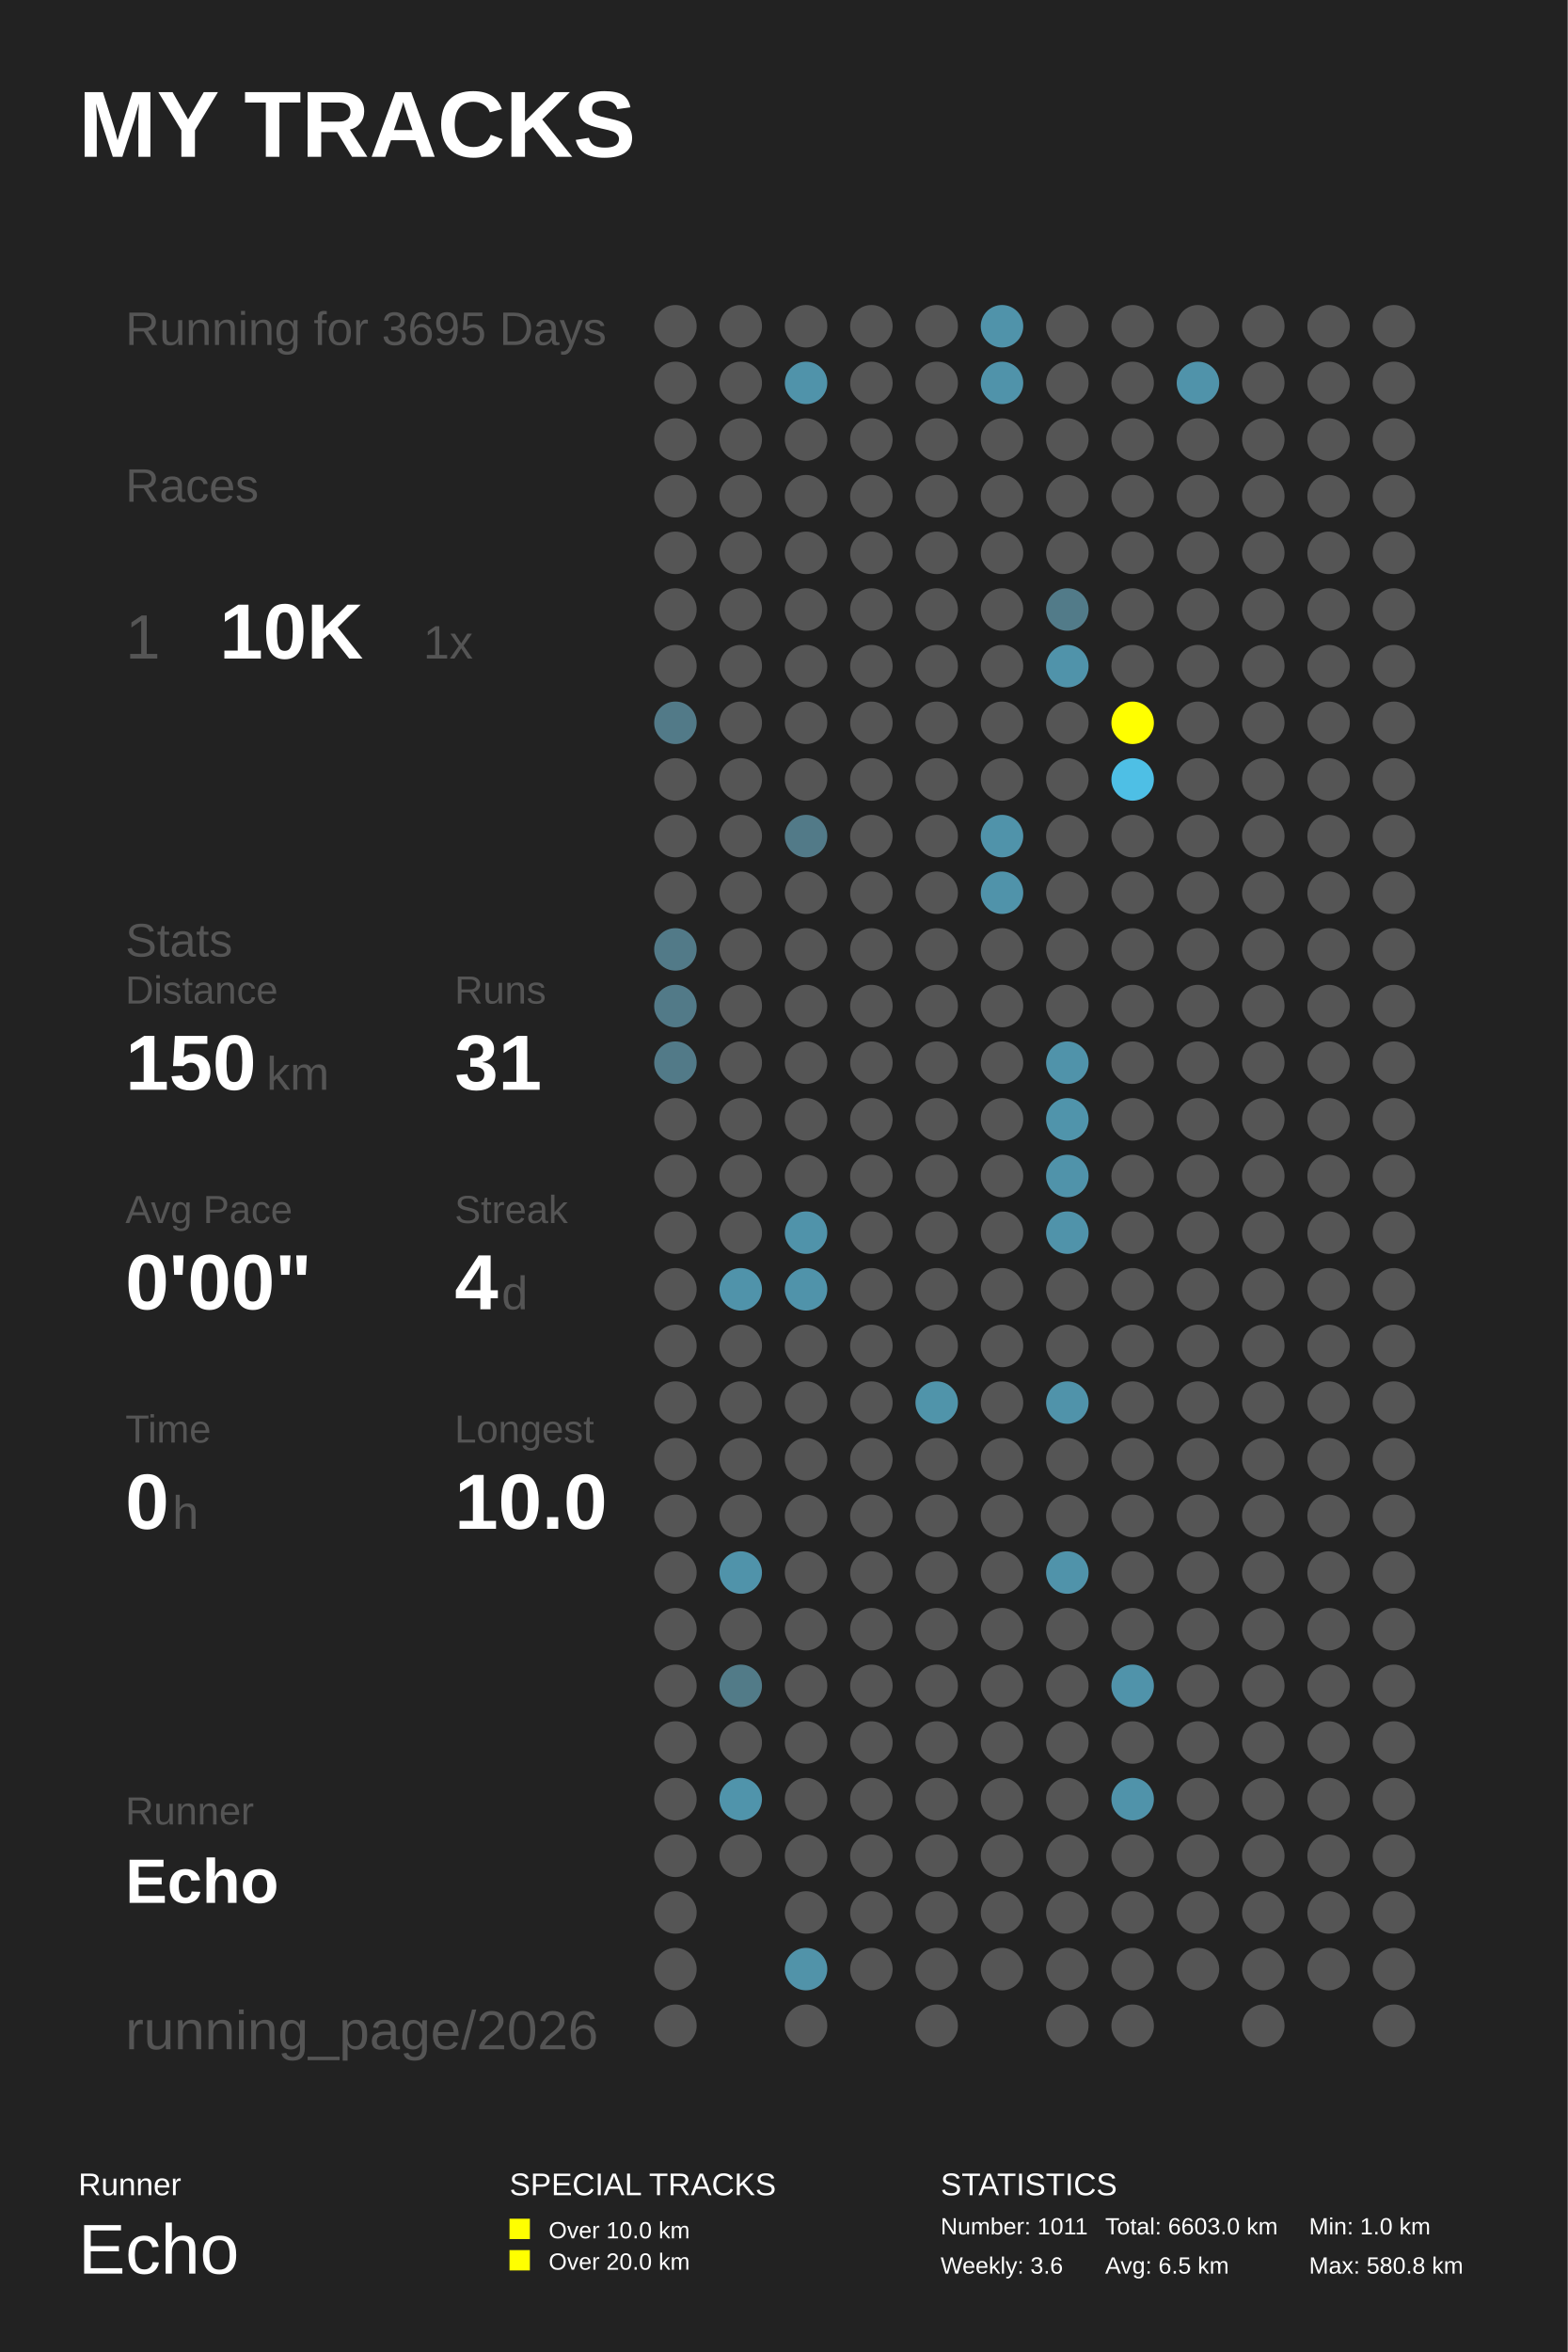
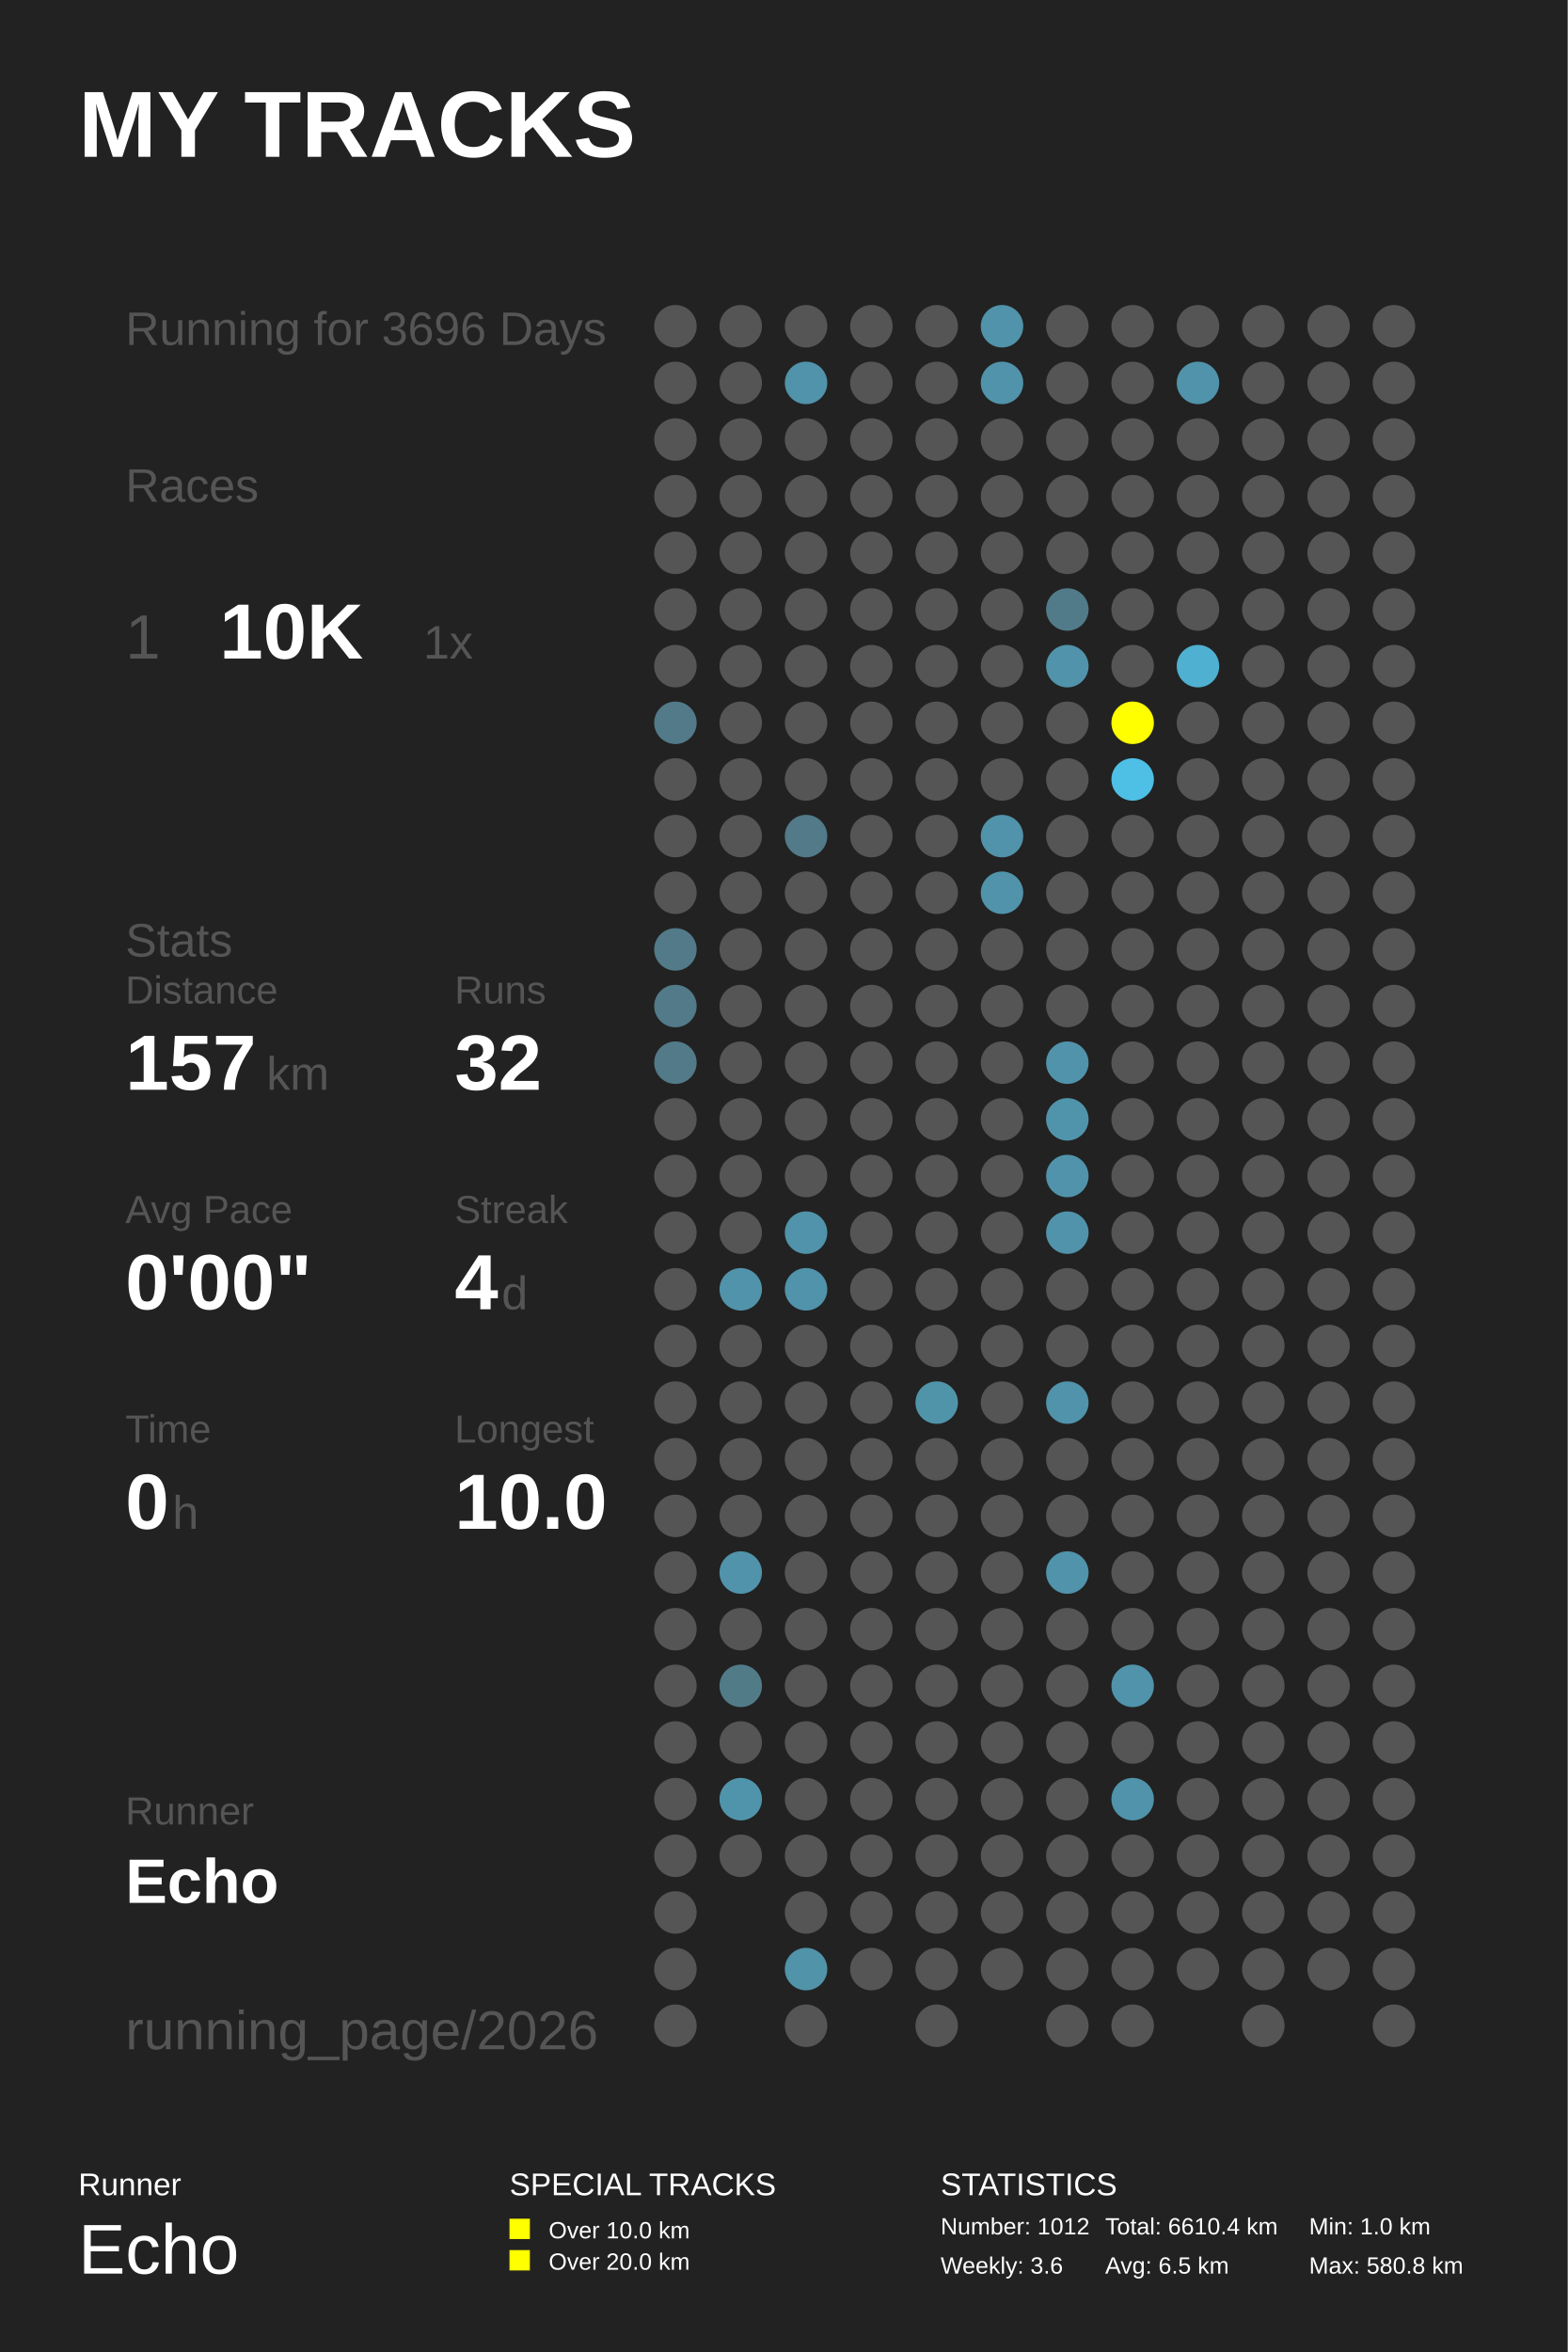
<svg xmlns="http://www.w3.org/2000/svg" baseProfile="full" height="300mm" version="1.1" viewBox="0,0,200,300" width="200mm">
  <defs />
  <rect fill="#222222" height="300" width="200" x="0" y="0" />
  <text fill="#FFFFFF" style="font-size:12px; font-family:Arial; font-weight:bold;" x="10" y="20">MY TRACKS</text>
  <text fill="#FFFFFF" style="font-size:4px; font-family:Arial" x="10" y="280">Runner</text>
  <text fill="#FFFFFF" style="font-size:9px; font-family:Arial" x="10" y="290">Echo</text>
  <text fill="#FFFFFF" style="font-size:4px; font-family:Arial" x="65" y="280">SPECIAL TRACKS</text>
  <rect fill="#FFFF00" height="2.6" width="2.6" x="65" y="283" />
  <text fill="#FFFFFF" style="font-size:3px; font-family:Arial" x="70" y="285.5">Over 10.0 km</text>
  <rect fill="#FFFF00" height="2.6" width="2.6" x="65" y="287" />
  <text fill="#FFFFFF" style="font-size:3px; font-family:Arial" x="70" y="289.5">Over 20.0 km</text>
  <text fill="#FFFFFF" style="font-size:4px; font-family:Arial" x="120" y="280">STATISTICS</text>
-   <text fill="#FFFFFF" style="font-size:3px; font-family:Arial" x="120" y="285">Number: 1011</text>
+   <text fill="#FFFFFF" style="font-size:3px; font-family:Arial" x="120" y="285">Number: 1012</text>
  <text fill="#FFFFFF" style="font-size:3px; font-family:Arial" x="120" y="290">Weekly: 3.6</text>
-   <text fill="#FFFFFF" style="font-size:3px; font-family:Arial" x="141" y="285">Total: 6603.0 km</text>
+   <text fill="#FFFFFF" style="font-size:3px; font-family:Arial" x="141" y="285">Total: 6610.4 km</text>
  <text fill="#FFFFFF" style="font-size:3px; font-family:Arial" x="141" y="290">Avg: 6.5 km</text>
  <text fill="#FFFFFF" style="font-size:3px; font-family:Arial" x="167" y="285">Min: 1.0 km</text>
  <text fill="#FFFFFF" style="font-size:3px; font-family:Arial" x="167" y="290">Max: 580.8 km</text>
-   <text fill="#555555" style="font-size:6px; font-family:Arial;" x="16" y="44">Running for 3695 Days</text>
+   <text fill="#555555" style="font-size:6px; font-family:Arial;" x="16" y="44">Running for 3696 Days</text>
  <text fill="#555555" style="font-size:6px; font-family:Arial;" x="16" y="64">Races</text>
  <text fill="#555555" style="font-size:8px; font-family:Arial;" x="16" y="84">1</text>
  <text fill="#FFFFFF" style="font-size:10px; font-family:Arial; font-weight:bold;" x="28" y="84">10K</text>
  <text fill="#555555" style="font-size:6px; font-family:Arial;" x="54" y="84">1x</text>
  <text fill="#555555" style="font-size:6px; font-family:Arial;" x="16" y="122">Stats</text>
  <text fill="#555555" style="font-size:5px; font-family:Arial;" x="16" y="128">Distance</text>
-   <text fill="#FFFFFF" style="font-size:10px; font-family:Arial; font-weight:bold;" x="16" y="139">150</text>
+   <text fill="#FFFFFF" style="font-size:10px; font-family:Arial; font-weight:bold;" x="16" y="139">157</text>
  <text fill="#555555" style="font-size:6px; font-family:Arial;" x="34" y="139">km</text>
  <text fill="#555555" style="font-size:5px; font-family:Arial;" x="58" y="128">Runs</text>
-   <text fill="#FFFFFF" style="font-size:10px; font-family:Arial; font-weight:bold;" x="58" y="139">31</text>
+   <text fill="#FFFFFF" style="font-size:10px; font-family:Arial; font-weight:bold;" x="58" y="139">32</text>
  <text fill="#555555" style="font-size:5px; font-family:Arial;" x="16" y="156">Avg Pace</text>
  <text fill="#FFFFFF" style="font-size:10px; font-family:Arial; font-weight:bold;" x="16" y="167">0'00"</text>
  <text fill="#555555" style="font-size:5px; font-family:Arial;" x="58" y="156">Streak</text>
  <text fill="#FFFFFF" style="font-size:10px; font-family:Arial; font-weight:bold;" x="58" y="167">4</text>
  <text fill="#555555" style="font-size:6px; font-family:Arial;" x="64" y="167">d</text>
  <text fill="#555555" style="font-size:5px; font-family:Arial;" x="16" y="184">Time</text>
  <text fill="#FFFFFF" style="font-size:10px; font-family:Arial; font-weight:bold;" x="16" y="195">0</text>
  <text fill="#555555" style="font-size:6px; font-family:Arial;" x="22" y="195">h</text>
  <text fill="#555555" style="font-size:5px; font-family:Arial;" x="58" y="184">Longest</text>
  <text fill="#FFFFFF" style="font-size:10px; font-family:Arial; font-weight:bold;" x="58" y="195">10.0</text>
  <text fill="#555555" style="font-size:5px; font-family:Arial;" x="16" y="232.71">Runner</text>
  <text fill="#FFFFFF" style="font-size:8px; font-family:Arial; font-weight:bold;" x="16" y="242.71">Echo</text>
  <text fill="#555555" style="font-size:7px; font-family:Arial;" x="16" y="261.387">running_page/2026</text>
  <circle cx="86.167" cy="41.613" fill="#555555" r="2.71" />
  <circle cx="86.167" cy="48.839" fill="#555555" r="2.71" />
  <circle cx="86.167" cy="56.065" fill="#555555" r="2.71" />
  <circle cx="86.167" cy="63.29" fill="#555555" r="2.71" />
  <circle cx="86.167" cy="70.516" fill="#555555" r="2.71" />
  <circle cx="86.167" cy="77.742" fill="#555555" r="2.71" />
  <circle cx="86.167" cy="84.968" fill="#555555" r="2.71" />
  <circle cx="86.167" cy="92.194" fill="#527a88" r="2.71" />
  <circle cx="86.167" cy="99.419" fill="#555555" r="2.71" />
  <circle cx="86.167" cy="106.645" fill="#555555" r="2.71" />
  <circle cx="86.167" cy="113.871" fill="#555555" r="2.71" />
  <circle cx="86.167" cy="121.097" fill="#527a88" r="2.71" />
  <circle cx="86.167" cy="128.323" fill="#527a88" r="2.71" />
  <circle cx="86.167" cy="135.548" fill="#527a88" r="2.71" />
  <circle cx="86.167" cy="142.774" fill="#555555" r="2.71" />
  <circle cx="86.167" cy="150.0" fill="#555555" r="2.71" />
  <circle cx="86.167" cy="157.226" fill="#555555" r="2.71" />
  <circle cx="86.167" cy="164.452" fill="#555555" r="2.71" />
  <circle cx="86.167" cy="171.677" fill="#555555" r="2.71" />
  <circle cx="86.167" cy="178.903" fill="#555555" r="2.71" />
  <circle cx="86.167" cy="186.129" fill="#555555" r="2.71" />
  <circle cx="86.167" cy="193.355" fill="#555555" r="2.71" />
  <circle cx="86.167" cy="200.581" fill="#555555" r="2.71" />
  <circle cx="86.167" cy="207.806" fill="#555555" r="2.71" />
  <circle cx="86.167" cy="215.032" fill="#555555" r="2.71" />
  <circle cx="86.167" cy="222.258" fill="#555555" r="2.71" />
  <circle cx="86.167" cy="229.484" fill="#555555" r="2.71" />
  <circle cx="86.167" cy="236.71" fill="#555555" r="2.71" />
  <circle cx="86.167" cy="243.935" fill="#555555" r="2.71" />
  <circle cx="86.167" cy="251.161" fill="#555555" r="2.71" />
  <circle cx="86.167" cy="258.387" fill="#555555" r="2.71" />
  <circle cx="94.5" cy="41.613" fill="#555555" r="2.71" />
  <circle cx="94.5" cy="48.839" fill="#555555" r="2.71" />
  <circle cx="94.5" cy="56.065" fill="#555555" r="2.71" />
  <circle cx="94.5" cy="63.29" fill="#555555" r="2.71" />
  <circle cx="94.5" cy="70.516" fill="#555555" r="2.71" />
  <circle cx="94.5" cy="77.742" fill="#555555" r="2.71" />
  <circle cx="94.5" cy="84.968" fill="#555555" r="2.71" />
  <circle cx="94.5" cy="92.194" fill="#555555" r="2.71" />
  <circle cx="94.5" cy="99.419" fill="#555555" r="2.71" />
  <circle cx="94.5" cy="106.645" fill="#555555" r="2.71" />
  <circle cx="94.5" cy="113.871" fill="#555555" r="2.71" />
  <circle cx="94.5" cy="121.097" fill="#555555" r="2.71" />
  <circle cx="94.5" cy="128.323" fill="#555555" r="2.71" />
  <circle cx="94.5" cy="135.548" fill="#555555" r="2.71" />
  <circle cx="94.5" cy="142.774" fill="#555555" r="2.71" />
  <circle cx="94.5" cy="150.0" fill="#555555" r="2.71" />
  <circle cx="94.5" cy="157.226" fill="#555555" r="2.71" />
  <circle cx="94.5" cy="164.452" fill="#5093aa" r="2.71" />
  <circle cx="94.5" cy="171.677" fill="#555555" r="2.71" />
  <circle cx="94.5" cy="178.903" fill="#555555" r="2.71" />
  <circle cx="94.5" cy="186.129" fill="#555555" r="2.71" />
  <circle cx="94.5" cy="193.355" fill="#555555" r="2.71" />
  <circle cx="94.5" cy="200.581" fill="#5093aa" r="2.71" />
  <circle cx="94.5" cy="207.806" fill="#555555" r="2.71" />
  <circle cx="94.5" cy="215.032" fill="#527b88" r="2.71" />
  <circle cx="94.5" cy="222.258" fill="#555555" r="2.71" />
  <circle cx="94.5" cy="229.484" fill="#5094ab" r="2.71" />
  <circle cx="94.5" cy="236.71" fill="#555555" r="2.71" />
  <circle cx="102.833" cy="41.613" fill="#555555" r="2.71" />
  <circle cx="102.833" cy="48.839" fill="#5093aa" r="2.71" />
  <circle cx="102.833" cy="56.065" fill="#555555" r="2.71" />
  <circle cx="102.833" cy="63.29" fill="#555555" r="2.71" />
  <circle cx="102.833" cy="70.516" fill="#555555" r="2.71" />
  <circle cx="102.833" cy="77.742" fill="#555555" r="2.71" />
  <circle cx="102.833" cy="84.968" fill="#555555" r="2.71" />
  <circle cx="102.833" cy="92.194" fill="#555555" r="2.71" />
  <circle cx="102.833" cy="99.419" fill="#555555" r="2.71" />
  <circle cx="102.833" cy="106.645" fill="#527a88" r="2.71" />
  <circle cx="102.833" cy="113.871" fill="#555555" r="2.71" />
  <circle cx="102.833" cy="121.097" fill="#555555" r="2.71" />
  <circle cx="102.833" cy="128.323" fill="#555555" r="2.71" />
  <circle cx="102.833" cy="135.548" fill="#555555" r="2.71" />
  <circle cx="102.833" cy="142.774" fill="#555555" r="2.71" />
  <circle cx="102.833" cy="150.0" fill="#555555" r="2.71" />
  <circle cx="102.833" cy="157.226" fill="#5093aa" r="2.71" />
  <circle cx="102.833" cy="164.452" fill="#5093aa" r="2.71" />
  <circle cx="102.833" cy="171.677" fill="#555555" r="2.71" />
  <circle cx="102.833" cy="178.903" fill="#555555" r="2.71" />
  <circle cx="102.833" cy="186.129" fill="#555555" r="2.71" />
  <circle cx="102.833" cy="193.355" fill="#555555" r="2.71" />
  <circle cx="102.833" cy="200.581" fill="#555555" r="2.71" />
  <circle cx="102.833" cy="207.806" fill="#555555" r="2.71" />
  <circle cx="102.833" cy="215.032" fill="#555555" r="2.71" />
  <circle cx="102.833" cy="222.258" fill="#555555" r="2.71" />
  <circle cx="102.833" cy="229.484" fill="#555555" r="2.71" />
  <circle cx="102.833" cy="236.71" fill="#555555" r="2.71" />
  <circle cx="102.833" cy="243.935" fill="#555555" r="2.71" />
  <circle cx="102.833" cy="251.161" fill="#5193a9" r="2.71" />
  <circle cx="102.833" cy="258.387" fill="#555555" r="2.71" />
  <circle cx="111.167" cy="41.613" fill="#555555" r="2.71" />
  <circle cx="111.167" cy="48.839" fill="#555555" r="2.71" />
  <circle cx="111.167" cy="56.065" fill="#555555" r="2.71" />
  <circle cx="111.167" cy="63.29" fill="#555555" r="2.71" />
  <circle cx="111.167" cy="70.516" fill="#555555" r="2.71" />
  <circle cx="111.167" cy="77.742" fill="#555555" r="2.71" />
  <circle cx="111.167" cy="84.968" fill="#555555" r="2.71" />
  <circle cx="111.167" cy="92.194" fill="#555555" r="2.71" />
  <circle cx="111.167" cy="99.419" fill="#555555" r="2.71" />
  <circle cx="111.167" cy="106.645" fill="#555555" r="2.71" />
  <circle cx="111.167" cy="113.871" fill="#555555" r="2.71" />
  <circle cx="111.167" cy="121.097" fill="#555555" r="2.71" />
  <circle cx="111.167" cy="128.323" fill="#555555" r="2.71" />
  <circle cx="111.167" cy="135.548" fill="#555555" r="2.71" />
  <circle cx="111.167" cy="142.774" fill="#555555" r="2.71" />
  <circle cx="111.167" cy="150.0" fill="#555555" r="2.71" />
  <circle cx="111.167" cy="157.226" fill="#555555" r="2.71" />
  <circle cx="111.167" cy="164.452" fill="#555555" r="2.71" />
  <circle cx="111.167" cy="171.677" fill="#555555" r="2.71" />
  <circle cx="111.167" cy="178.903" fill="#555555" r="2.71" />
  <circle cx="111.167" cy="186.129" fill="#555555" r="2.71" />
  <circle cx="111.167" cy="193.355" fill="#555555" r="2.71" />
  <circle cx="111.167" cy="200.581" fill="#555555" r="2.71" />
  <circle cx="111.167" cy="207.806" fill="#555555" r="2.71" />
  <circle cx="111.167" cy="215.032" fill="#555555" r="2.71" />
  <circle cx="111.167" cy="222.258" fill="#555555" r="2.71" />
  <circle cx="111.167" cy="229.484" fill="#555555" r="2.71" />
  <circle cx="111.167" cy="236.71" fill="#555555" r="2.71" />
  <circle cx="111.167" cy="243.935" fill="#555555" r="2.71" />
  <circle cx="111.167" cy="251.161" fill="#555555" r="2.71" />
  <circle cx="119.5" cy="41.613" fill="#555555" r="2.71" />
  <circle cx="119.5" cy="48.839" fill="#555555" r="2.71" />
  <circle cx="119.5" cy="56.065" fill="#555555" r="2.71" />
  <circle cx="119.5" cy="63.29" fill="#555555" r="2.71" />
  <circle cx="119.5" cy="70.516" fill="#555555" r="2.71" />
  <circle cx="119.5" cy="77.742" fill="#555555" r="2.71" />
  <circle cx="119.5" cy="84.968" fill="#555555" r="2.71" />
  <circle cx="119.5" cy="92.194" fill="#555555" r="2.71" />
  <circle cx="119.5" cy="99.419" fill="#555555" r="2.71" />
  <circle cx="119.5" cy="106.645" fill="#555555" r="2.71" />
  <circle cx="119.5" cy="113.871" fill="#555555" r="2.71" />
  <circle cx="119.5" cy="121.097" fill="#555555" r="2.71" />
  <circle cx="119.5" cy="128.323" fill="#555555" r="2.71" />
  <circle cx="119.5" cy="135.548" fill="#555555" r="2.71" />
  <circle cx="119.5" cy="142.774" fill="#555555" r="2.71" />
  <circle cx="119.5" cy="150.0" fill="#555555" r="2.71" />
  <circle cx="119.5" cy="157.226" fill="#555555" r="2.71" />
  <circle cx="119.5" cy="164.452" fill="#555555" r="2.71" />
  <circle cx="119.5" cy="171.677" fill="#555555" r="2.71" />
  <circle cx="119.5" cy="178.903" fill="#5094aa" r="2.71" />
  <circle cx="119.5" cy="186.129" fill="#555555" r="2.71" />
  <circle cx="119.5" cy="193.355" fill="#555555" r="2.71" />
  <circle cx="119.5" cy="200.581" fill="#555555" r="2.71" />
  <circle cx="119.5" cy="207.806" fill="#555555" r="2.71" />
  <circle cx="119.5" cy="215.032" fill="#555555" r="2.71" />
  <circle cx="119.5" cy="222.258" fill="#555555" r="2.71" />
  <circle cx="119.5" cy="229.484" fill="#555555" r="2.71" />
  <circle cx="119.5" cy="236.71" fill="#555555" r="2.71" />
  <circle cx="119.5" cy="243.935" fill="#555555" r="2.71" />
  <circle cx="119.5" cy="251.161" fill="#555555" r="2.71" />
  <circle cx="119.5" cy="258.387" fill="#555555" r="2.71" />
  <circle cx="127.833" cy="41.613" fill="#5093aa" r="2.71" />
  <circle cx="127.833" cy="48.839" fill="#5093aa" r="2.71" />
  <circle cx="127.833" cy="56.065" fill="#555555" r="2.71" />
  <circle cx="127.833" cy="63.29" fill="#555555" r="2.71" />
  <circle cx="127.833" cy="70.516" fill="#555555" r="2.71" />
  <circle cx="127.833" cy="77.742" fill="#555555" r="2.71" />
  <circle cx="127.833" cy="84.968" fill="#555555" r="2.71" />
  <circle cx="127.833" cy="92.194" fill="#555555" r="2.71" />
  <circle cx="127.833" cy="99.419" fill="#555555" r="2.71" />
  <circle cx="127.833" cy="106.645" fill="#5093aa" r="2.71" />
  <circle cx="127.833" cy="113.871" fill="#5093aa" r="2.71" />
  <circle cx="127.833" cy="121.097" fill="#555555" r="2.71" />
  <circle cx="127.833" cy="128.323" fill="#555555" r="2.71" />
  <circle cx="127.833" cy="135.548" fill="#555555" r="2.71" />
  <circle cx="127.833" cy="142.774" fill="#555555" r="2.71" />
  <circle cx="127.833" cy="150.0" fill="#555555" r="2.71" />
  <circle cx="127.833" cy="157.226" fill="#555555" r="2.71" />
  <circle cx="127.833" cy="164.452" fill="#555555" r="2.71" />
  <circle cx="127.833" cy="171.677" fill="#555555" r="2.71" />
  <circle cx="127.833" cy="178.903" fill="#555555" r="2.71" />
  <circle cx="127.833" cy="186.129" fill="#555555" r="2.71" />
  <circle cx="127.833" cy="193.355" fill="#555555" r="2.71" />
  <circle cx="127.833" cy="200.581" fill="#555555" r="2.71" />
  <circle cx="127.833" cy="207.806" fill="#555555" r="2.71" />
  <circle cx="127.833" cy="215.032" fill="#555555" r="2.71" />
  <circle cx="127.833" cy="222.258" fill="#555555" r="2.71" />
  <circle cx="127.833" cy="229.484" fill="#555555" r="2.71" />
  <circle cx="127.833" cy="236.71" fill="#555555" r="2.71" />
  <circle cx="127.833" cy="243.935" fill="#555555" r="2.71" />
  <circle cx="127.833" cy="251.161" fill="#555555" r="2.71" />
  <circle cx="136.167" cy="41.613" fill="#555555" r="2.71" />
  <circle cx="136.167" cy="48.839" fill="#555555" r="2.71" />
  <circle cx="136.167" cy="56.065" fill="#555555" r="2.71" />
  <circle cx="136.167" cy="63.29" fill="#555555" r="2.71" />
  <circle cx="136.167" cy="70.516" fill="#555555" r="2.71" />
  <circle cx="136.167" cy="77.742" fill="#527b89" r="2.71" />
  <circle cx="136.167" cy="84.968" fill="#5093aa" r="2.71" />
  <circle cx="136.167" cy="92.194" fill="#555555" r="2.71" />
  <circle cx="136.167" cy="99.419" fill="#555555" r="2.71" />
  <circle cx="136.167" cy="106.645" fill="#555555" r="2.71" />
  <circle cx="136.167" cy="113.871" fill="#555555" r="2.71" />
  <circle cx="136.167" cy="121.097" fill="#555555" r="2.71" />
  <circle cx="136.167" cy="128.323" fill="#555555" r="2.71" />
  <circle cx="136.167" cy="135.548" fill="#5093aa" r="2.71" />
  <circle cx="136.167" cy="142.774" fill="#5094ab" r="2.71" />
  <circle cx="136.167" cy="150.0" fill="#5093aa" r="2.71" />
  <circle cx="136.167" cy="157.226" fill="#5093aa" r="2.71" />
  <circle cx="136.167" cy="164.452" fill="#555555" r="2.71" />
  <circle cx="136.167" cy="171.677" fill="#555555" r="2.71" />
  <circle cx="136.167" cy="178.903" fill="#5093aa" r="2.71" />
  <circle cx="136.167" cy="186.129" fill="#555555" r="2.71" />
  <circle cx="136.167" cy="193.355" fill="#555555" r="2.71" />
  <circle cx="136.167" cy="200.581" fill="#5093aa" r="2.71" />
  <circle cx="136.167" cy="207.806" fill="#555555" r="2.71" />
  <circle cx="136.167" cy="215.032" fill="#555555" r="2.71" />
  <circle cx="136.167" cy="222.258" fill="#555555" r="2.71" />
  <circle cx="136.167" cy="229.484" fill="#555555" r="2.71" />
  <circle cx="136.167" cy="236.71" fill="#555555" r="2.71" />
  <circle cx="136.167" cy="243.935" fill="#555555" r="2.71" />
  <circle cx="136.167" cy="251.161" fill="#555555" r="2.71" />
  <circle cx="136.167" cy="258.387" fill="#555555" r="2.71" />
  <circle cx="144.5" cy="41.613" fill="#555555" r="2.71" />
  <circle cx="144.5" cy="48.839" fill="#555555" r="2.71" />
  <circle cx="144.5" cy="56.065" fill="#555555" r="2.71" />
  <circle cx="144.5" cy="63.29" fill="#555555" r="2.71" />
  <circle cx="144.5" cy="70.516" fill="#555555" r="2.71" />
  <circle cx="144.5" cy="77.742" fill="#555555" r="2.71" />
  <circle cx="144.5" cy="84.968" fill="#555555" r="2.71" />
  <circle cx="144.5" cy="92.194" fill="#FFFF00" r="2.71" />
  <circle cx="144.5" cy="99.419" fill="#4ebfe5" r="2.71" />
  <circle cx="144.5" cy="106.645" fill="#555555" r="2.71" />
  <circle cx="144.5" cy="113.871" fill="#555555" r="2.71" />
  <circle cx="144.5" cy="121.097" fill="#555555" r="2.71" />
  <circle cx="144.5" cy="128.323" fill="#555555" r="2.71" />
  <circle cx="144.5" cy="135.548" fill="#555555" r="2.71" />
  <circle cx="144.5" cy="142.774" fill="#555555" r="2.71" />
  <circle cx="144.5" cy="150.0" fill="#555555" r="2.71" />
  <circle cx="144.5" cy="157.226" fill="#555555" r="2.71" />
  <circle cx="144.5" cy="164.452" fill="#555555" r="2.71" />
  <circle cx="144.5" cy="171.677" fill="#555555" r="2.71" />
  <circle cx="144.5" cy="178.903" fill="#555555" r="2.71" />
  <circle cx="144.5" cy="186.129" fill="#555555" r="2.71" />
  <circle cx="144.5" cy="193.355" fill="#555555" r="2.71" />
  <circle cx="144.5" cy="200.581" fill="#555555" r="2.71" />
  <circle cx="144.5" cy="207.806" fill="#555555" r="2.71" />
  <circle cx="144.5" cy="215.032" fill="#5093aa" r="2.71" />
  <circle cx="144.5" cy="222.258" fill="#555555" r="2.71" />
  <circle cx="144.5" cy="229.484" fill="#5093aa" r="2.71" />
  <circle cx="144.5" cy="236.71" fill="#555555" r="2.71" />
  <circle cx="144.5" cy="243.935" fill="#555555" r="2.71" />
  <circle cx="144.5" cy="251.161" fill="#555555" r="2.71" />
  <circle cx="144.5" cy="258.387" fill="#555555" r="2.71" />
  <circle cx="152.833" cy="41.613" fill="#555555" r="2.71" />
  <circle cx="152.833" cy="48.839" fill="#5093aa" r="2.71" />
  <circle cx="152.833" cy="56.065" fill="#555555" r="2.71" />
  <circle cx="152.833" cy="63.29" fill="#555555" r="2.71" />
  <circle cx="152.833" cy="70.516" fill="#555555" r="2.71" />
  <circle cx="152.833" cy="77.742" fill="#555555" r="2.71" />
-   <circle cx="152.833" cy="84.968" fill="#555555" r="2.71" />
+   <circle cx="152.833" cy="84.968" fill="#4fb0d1" r="2.71" />
  <circle cx="152.833" cy="92.194" fill="#555555" r="2.71" />
  <circle cx="152.833" cy="99.419" fill="#555555" r="2.71" />
  <circle cx="152.833" cy="106.645" fill="#555555" r="2.71" />
  <circle cx="152.833" cy="113.871" fill="#555555" r="2.71" />
  <circle cx="152.833" cy="121.097" fill="#555555" r="2.71" />
  <circle cx="152.833" cy="128.323" fill="#555555" r="2.71" />
  <circle cx="152.833" cy="135.548" fill="#555555" r="2.71" />
  <circle cx="152.833" cy="142.774" fill="#555555" r="2.71" />
  <circle cx="152.833" cy="150.0" fill="#555555" r="2.71" />
  <circle cx="152.833" cy="157.226" fill="#555555" r="2.71" />
  <circle cx="152.833" cy="164.452" fill="#555555" r="2.71" />
  <circle cx="152.833" cy="171.677" fill="#555555" r="2.71" />
  <circle cx="152.833" cy="178.903" fill="#555555" r="2.71" />
  <circle cx="152.833" cy="186.129" fill="#555555" r="2.71" />
  <circle cx="152.833" cy="193.355" fill="#555555" r="2.71" />
  <circle cx="152.833" cy="200.581" fill="#555555" r="2.71" />
  <circle cx="152.833" cy="207.806" fill="#555555" r="2.71" />
  <circle cx="152.833" cy="215.032" fill="#555555" r="2.71" />
  <circle cx="152.833" cy="222.258" fill="#555555" r="2.71" />
  <circle cx="152.833" cy="229.484" fill="#555555" r="2.71" />
  <circle cx="152.833" cy="236.71" fill="#555555" r="2.71" />
  <circle cx="152.833" cy="243.935" fill="#555555" r="2.71" />
  <circle cx="152.833" cy="251.161" fill="#555555" r="2.71" />
  <circle cx="161.167" cy="41.613" fill="#555555" r="2.71" />
  <circle cx="161.167" cy="48.839" fill="#555555" r="2.71" />
  <circle cx="161.167" cy="56.065" fill="#555555" r="2.71" />
  <circle cx="161.167" cy="63.29" fill="#555555" r="2.71" />
  <circle cx="161.167" cy="70.516" fill="#555555" r="2.71" />
  <circle cx="161.167" cy="77.742" fill="#555555" r="2.71" />
  <circle cx="161.167" cy="84.968" fill="#555555" r="2.71" />
  <circle cx="161.167" cy="92.194" fill="#555555" r="2.71" />
  <circle cx="161.167" cy="99.419" fill="#555555" r="2.71" />
  <circle cx="161.167" cy="106.645" fill="#555555" r="2.71" />
  <circle cx="161.167" cy="113.871" fill="#555555" r="2.71" />
  <circle cx="161.167" cy="121.097" fill="#555555" r="2.71" />
  <circle cx="161.167" cy="128.323" fill="#555555" r="2.71" />
  <circle cx="161.167" cy="135.548" fill="#555555" r="2.71" />
  <circle cx="161.167" cy="142.774" fill="#555555" r="2.71" />
  <circle cx="161.167" cy="150.0" fill="#555555" r="2.71" />
  <circle cx="161.167" cy="157.226" fill="#555555" r="2.71" />
  <circle cx="161.167" cy="164.452" fill="#555555" r="2.71" />
  <circle cx="161.167" cy="171.677" fill="#555555" r="2.71" />
  <circle cx="161.167" cy="178.903" fill="#555555" r="2.71" />
  <circle cx="161.167" cy="186.129" fill="#555555" r="2.71" />
  <circle cx="161.167" cy="193.355" fill="#555555" r="2.71" />
  <circle cx="161.167" cy="200.581" fill="#555555" r="2.71" />
  <circle cx="161.167" cy="207.806" fill="#555555" r="2.71" />
  <circle cx="161.167" cy="215.032" fill="#555555" r="2.71" />
  <circle cx="161.167" cy="222.258" fill="#555555" r="2.71" />
  <circle cx="161.167" cy="229.484" fill="#555555" r="2.71" />
  <circle cx="161.167" cy="236.71" fill="#555555" r="2.71" />
  <circle cx="161.167" cy="243.935" fill="#555555" r="2.71" />
  <circle cx="161.167" cy="251.161" fill="#555555" r="2.71" />
  <circle cx="161.167" cy="258.387" fill="#555555" r="2.71" />
  <circle cx="169.5" cy="41.613" fill="#555555" r="2.71" />
  <circle cx="169.5" cy="48.839" fill="#555555" r="2.71" />
  <circle cx="169.5" cy="56.065" fill="#555555" r="2.71" />
  <circle cx="169.5" cy="63.29" fill="#555555" r="2.71" />
  <circle cx="169.5" cy="70.516" fill="#555555" r="2.71" />
  <circle cx="169.5" cy="77.742" fill="#555555" r="2.71" />
  <circle cx="169.5" cy="84.968" fill="#555555" r="2.71" />
  <circle cx="169.5" cy="92.194" fill="#555555" r="2.71" />
  <circle cx="169.5" cy="99.419" fill="#555555" r="2.71" />
  <circle cx="169.5" cy="106.645" fill="#555555" r="2.71" />
  <circle cx="169.5" cy="113.871" fill="#555555" r="2.71" />
  <circle cx="169.5" cy="121.097" fill="#555555" r="2.71" />
  <circle cx="169.5" cy="128.323" fill="#555555" r="2.71" />
  <circle cx="169.5" cy="135.548" fill="#555555" r="2.71" />
  <circle cx="169.5" cy="142.774" fill="#555555" r="2.71" />
  <circle cx="169.5" cy="150.0" fill="#555555" r="2.71" />
  <circle cx="169.5" cy="157.226" fill="#555555" r="2.71" />
  <circle cx="169.5" cy="164.452" fill="#555555" r="2.71" />
  <circle cx="169.5" cy="171.677" fill="#555555" r="2.71" />
  <circle cx="169.5" cy="178.903" fill="#555555" r="2.71" />
  <circle cx="169.5" cy="186.129" fill="#555555" r="2.71" />
  <circle cx="169.5" cy="193.355" fill="#555555" r="2.71" />
  <circle cx="169.5" cy="200.581" fill="#555555" r="2.71" />
  <circle cx="169.5" cy="207.806" fill="#555555" r="2.71" />
  <circle cx="169.5" cy="215.032" fill="#555555" r="2.71" />
  <circle cx="169.5" cy="222.258" fill="#555555" r="2.71" />
  <circle cx="169.5" cy="229.484" fill="#555555" r="2.71" />
  <circle cx="169.5" cy="236.71" fill="#555555" r="2.71" />
  <circle cx="169.5" cy="243.935" fill="#555555" r="2.71" />
  <circle cx="169.5" cy="251.161" fill="#555555" r="2.71" />
  <circle cx="177.833" cy="41.613" fill="#555555" r="2.71" />
  <circle cx="177.833" cy="48.839" fill="#555555" r="2.71" />
  <circle cx="177.833" cy="56.065" fill="#555555" r="2.71" />
  <circle cx="177.833" cy="63.29" fill="#555555" r="2.71" />
  <circle cx="177.833" cy="70.516" fill="#555555" r="2.71" />
  <circle cx="177.833" cy="77.742" fill="#555555" r="2.71" />
  <circle cx="177.833" cy="84.968" fill="#555555" r="2.71" />
  <circle cx="177.833" cy="92.194" fill="#555555" r="2.71" />
  <circle cx="177.833" cy="99.419" fill="#555555" r="2.71" />
  <circle cx="177.833" cy="106.645" fill="#555555" r="2.71" />
  <circle cx="177.833" cy="113.871" fill="#555555" r="2.71" />
  <circle cx="177.833" cy="121.097" fill="#555555" r="2.71" />
  <circle cx="177.833" cy="128.323" fill="#555555" r="2.71" />
  <circle cx="177.833" cy="135.548" fill="#555555" r="2.71" />
  <circle cx="177.833" cy="142.774" fill="#555555" r="2.71" />
  <circle cx="177.833" cy="150.0" fill="#555555" r="2.71" />
  <circle cx="177.833" cy="157.226" fill="#555555" r="2.71" />
  <circle cx="177.833" cy="164.452" fill="#555555" r="2.71" />
  <circle cx="177.833" cy="171.677" fill="#555555" r="2.71" />
  <circle cx="177.833" cy="178.903" fill="#555555" r="2.71" />
  <circle cx="177.833" cy="186.129" fill="#555555" r="2.71" />
  <circle cx="177.833" cy="193.355" fill="#555555" r="2.71" />
  <circle cx="177.833" cy="200.581" fill="#555555" r="2.71" />
  <circle cx="177.833" cy="207.806" fill="#555555" r="2.71" />
  <circle cx="177.833" cy="215.032" fill="#555555" r="2.71" />
  <circle cx="177.833" cy="222.258" fill="#555555" r="2.71" />
  <circle cx="177.833" cy="229.484" fill="#555555" r="2.71" />
  <circle cx="177.833" cy="236.71" fill="#555555" r="2.71" />
  <circle cx="177.833" cy="243.935" fill="#555555" r="2.71" />
  <circle cx="177.833" cy="251.161" fill="#555555" r="2.71" />
  <circle cx="177.833" cy="258.387" fill="#555555" r="2.71" />
</svg>
